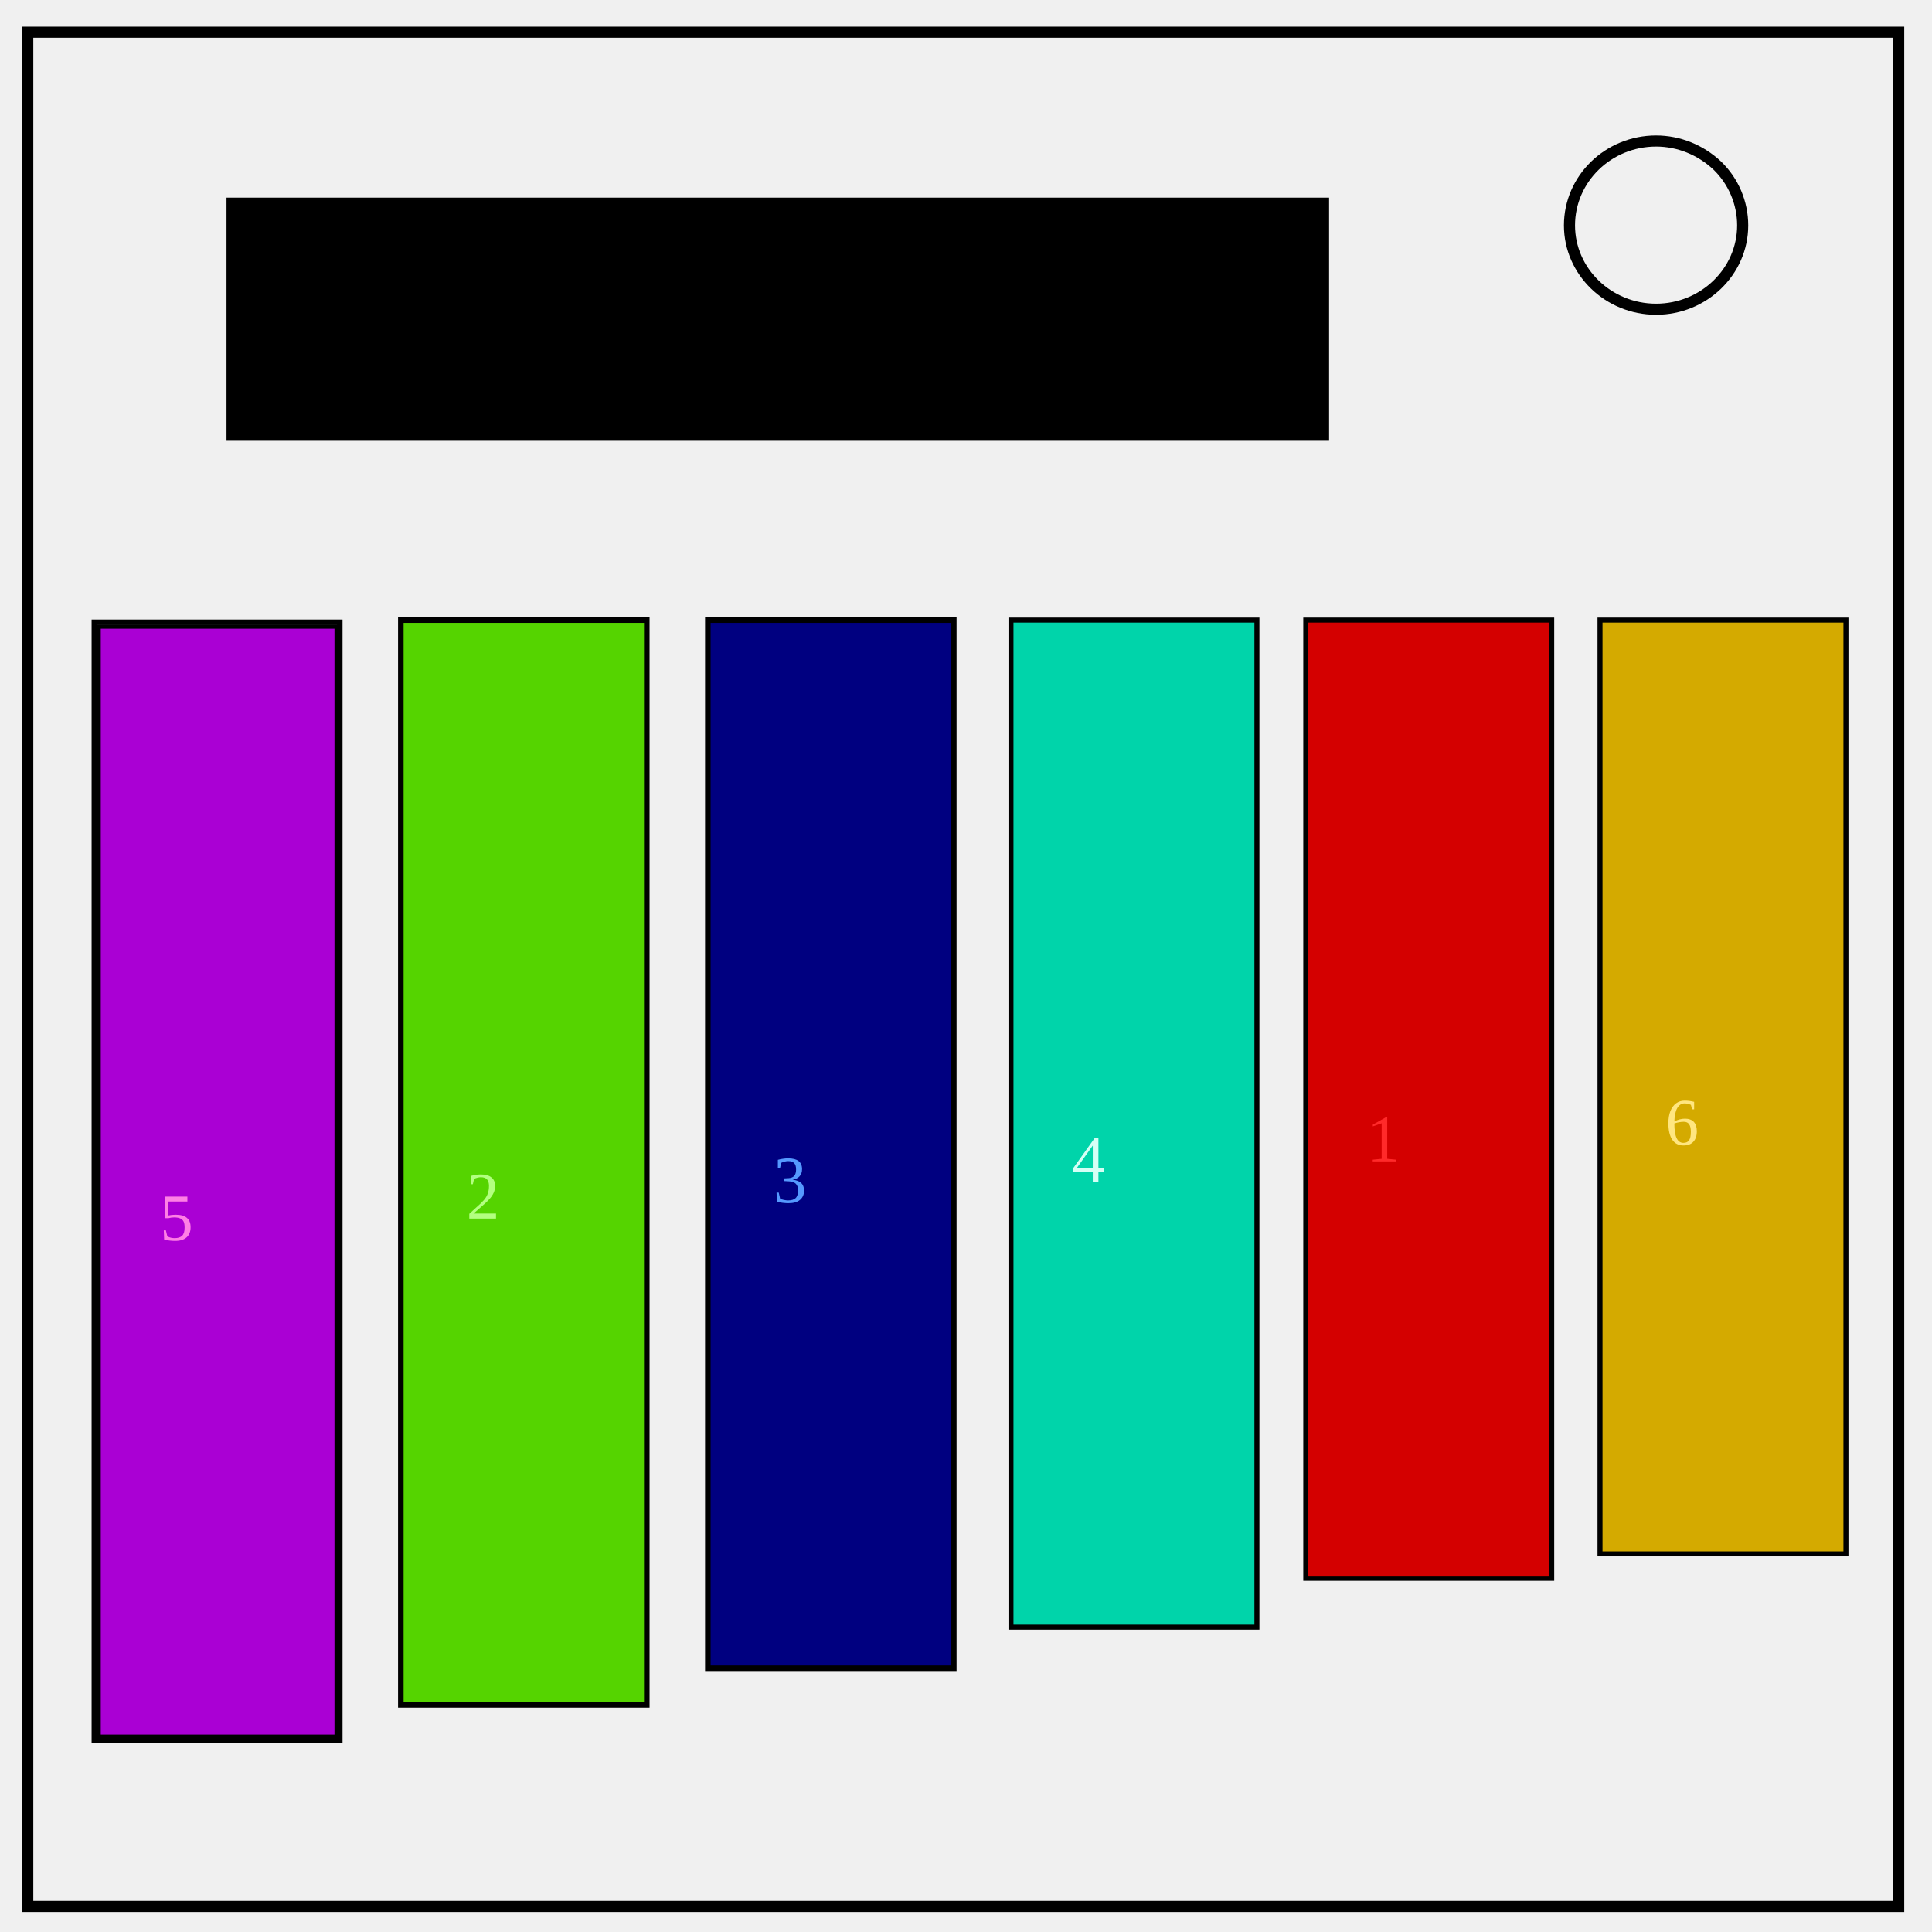
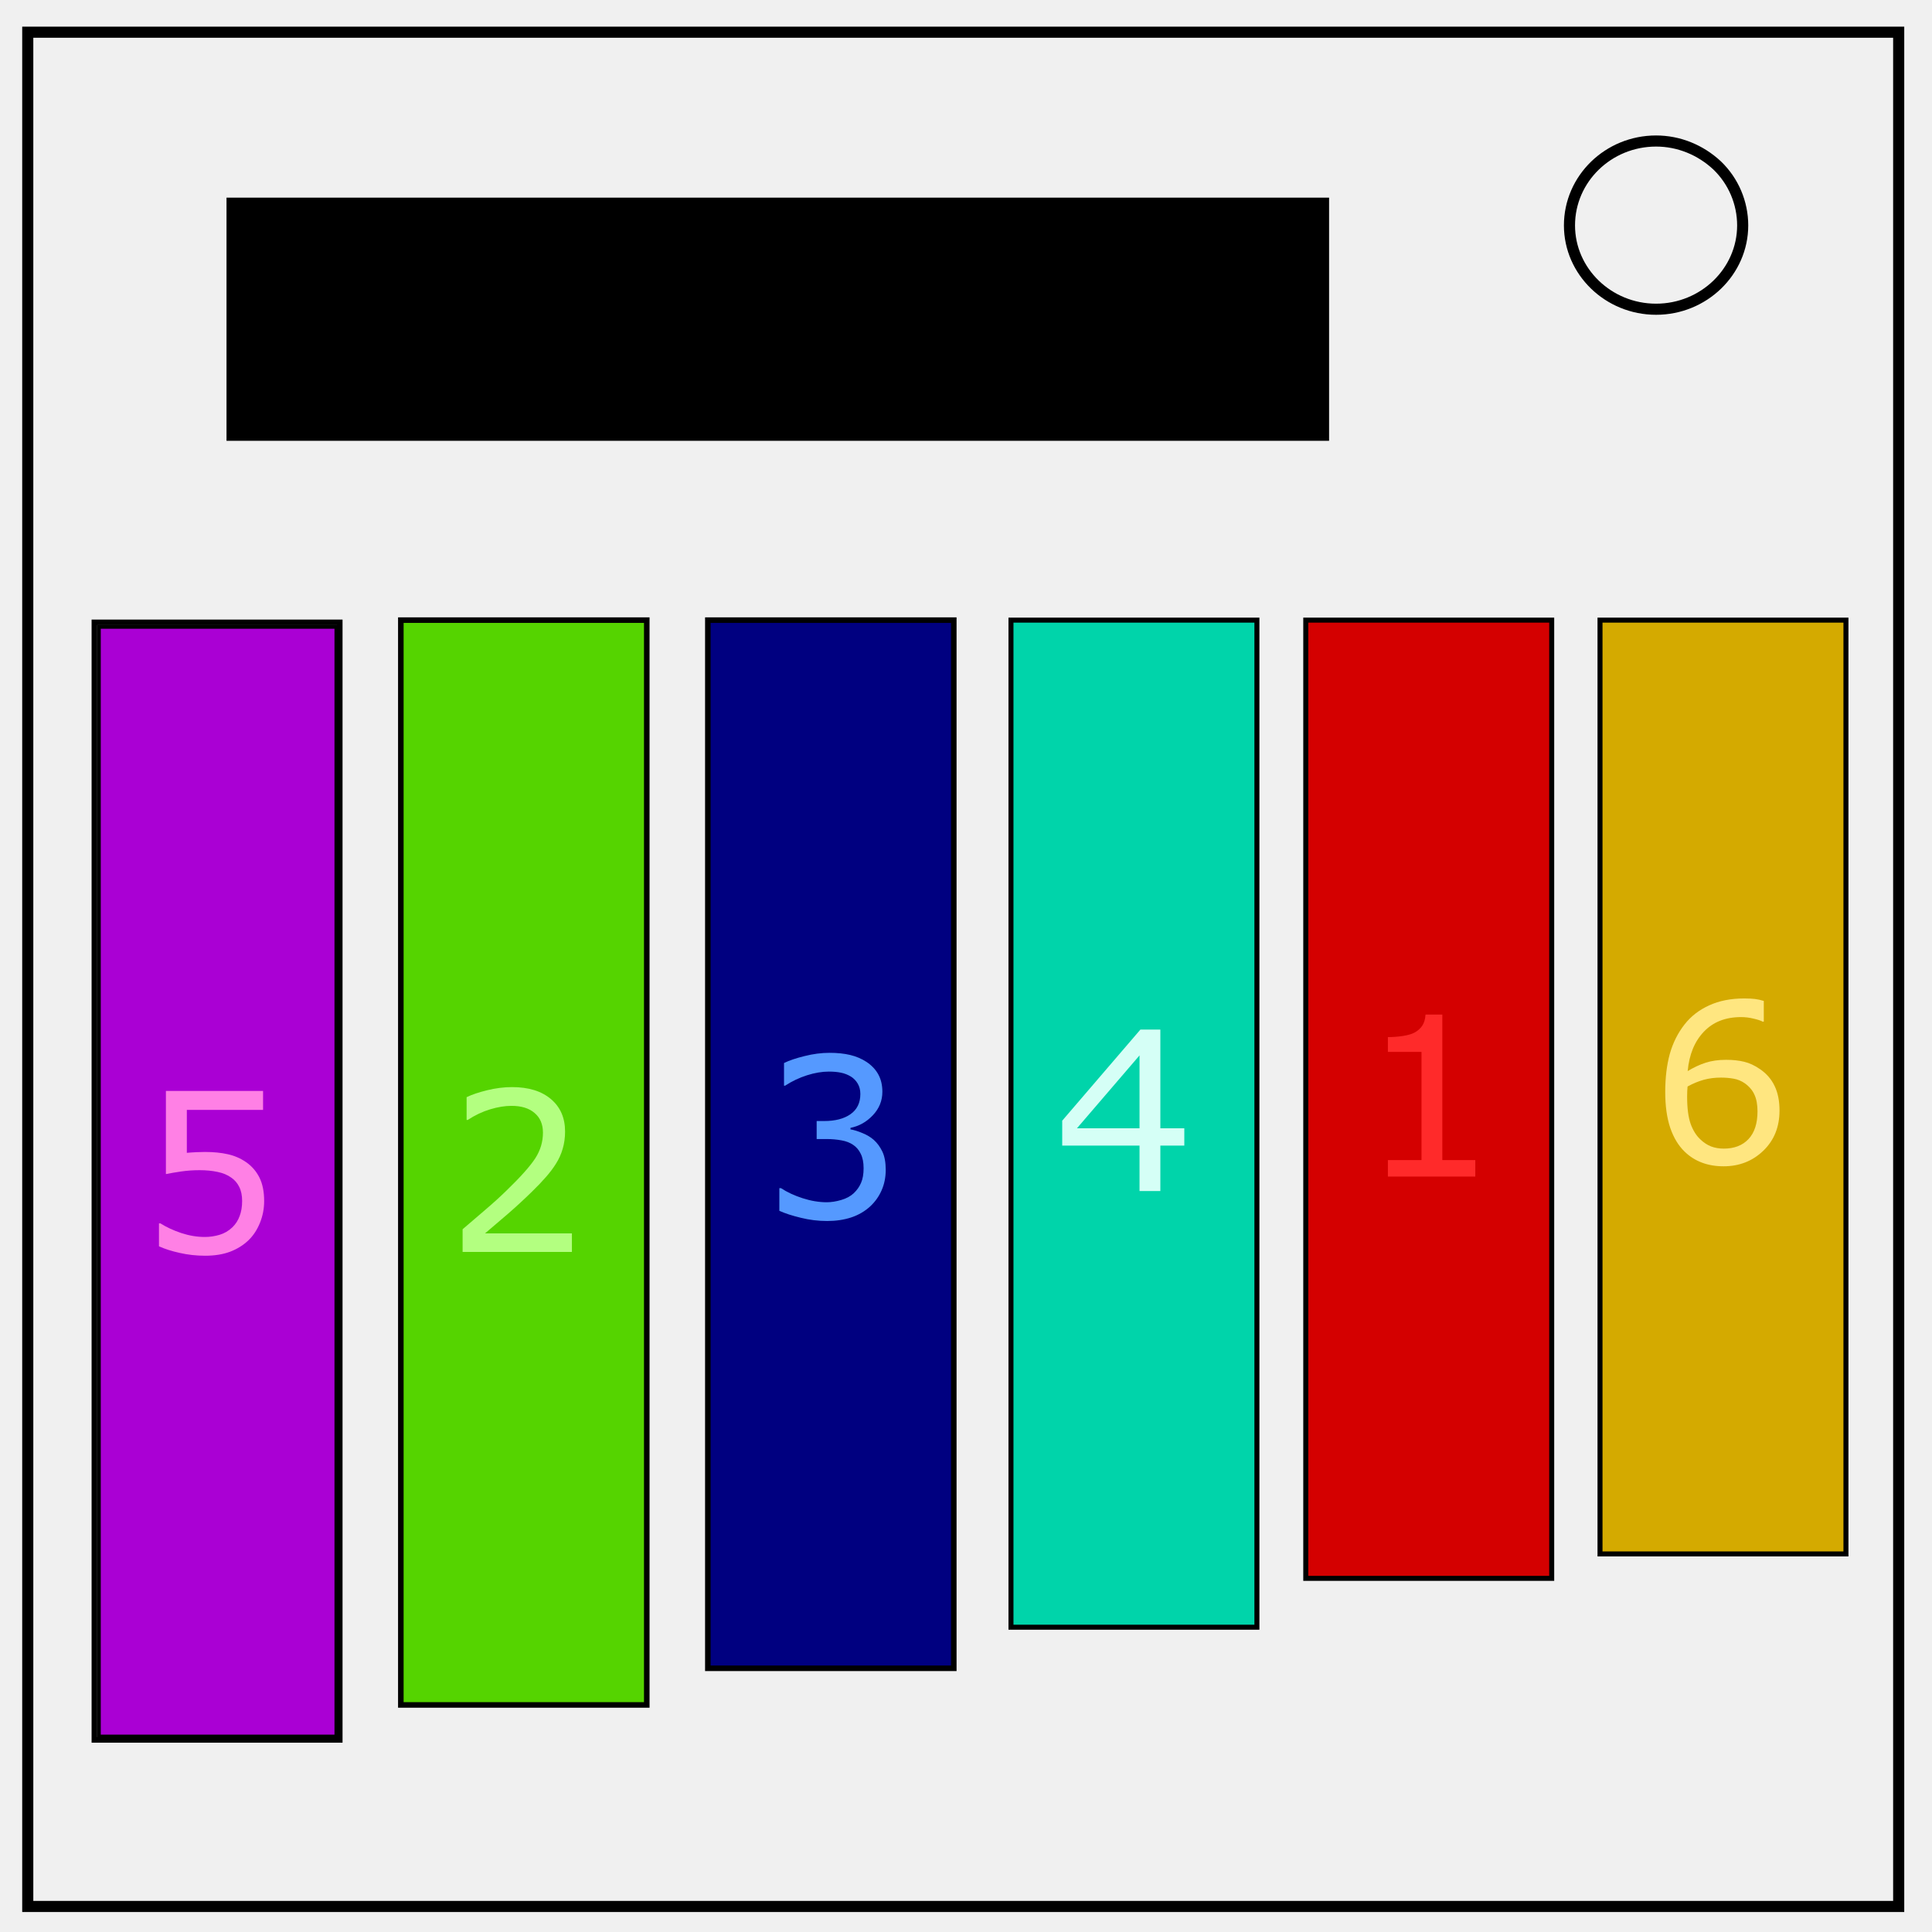
<svg xmlns="http://www.w3.org/2000/svg" fill="none" viewBox="0 0 348 348">
  <path stroke="#000" stroke-width="2" d="M5 5.8h337v337.6H5z" />
  <path stroke="#000" stroke-width="2" d="M282.7 40.6c0-8.4 7-15.2 15.6-15.2 4.1 0 8 1.6 11 4.4a15 15 0 0 1 4.6 10.8c0 8.3-7 15.1-15.6 15.1s-15.6-6.8-15.6-15.1z" />
  <path fill="#000" stroke="#000" d="M41.3 36.1h197.6v42.8H41.3z" />
  <path fill="#fff" stroke="#000" d="M17 112.1h44.2v201.3H17z" />
  <path fill="#55d400" stroke="#000" d="M72.2 111.7h44.3v195.4H72.2z" />
  <path fill="navy" stroke="#000" d="M127.5 111.7h44.3v188.8h-44.3z" />
  <path fill="#00d4aa" stroke="#000" stroke-width=".9" d="M182.1 111.7h44.3v181.4h-44.3z" />
  <path fill="#d40000" stroke="#000" stroke-width=".9" d="M235.2 111.7h44.3v172.6h-44.3z" />
  <path fill="#d4aa00" stroke="#000" stroke-width=".9" d="M288.2 111.7h44.3v168.2h-44.3z" />
-   <text x="84" y="219.5" fill="#b3ff80">
-     <tspan x="84" y="219.5">2</tspan>
-   </text>
-   <text x="139.3" y="216.6" fill="#59f">
-     <tspan x="139.3" y="216.6">3</tspan>
-   </text>
-   <text x="193.1" y="212.9" fill="#d5fff6">
-     <tspan x="193.1" y="212.9">4</tspan>
-   </text>
-   <text x="246.2" y="209.2" fill="#ff2a2a">
-     <tspan x="246.2" y="209.2">1</tspan>
-   </text>
-   <text x="300" y="206.2" fill="#ffe680">
-     <tspan x="300" y="206.2">6</tspan>
-   </text>
+   <path d="M103.014 225.5H83.326v-4.082l4.102-3.516q2.07-1.757 3.848-3.496 3.75-3.633 5.136-5.761 1.387-2.149 1.387-4.63 0-2.265-1.504-3.535-1.484-1.289-4.16-1.289-1.777 0-3.848.625-2.07.625-4.043 1.914h-.195v-4.101q1.387-.684 3.691-1.25 2.325-.566 4.493-.566 4.472 0 7.011 2.167 2.54 2.149 2.54 5.84 0 1.66-.43 3.106-.41 1.426-1.23 2.715-.762 1.21-1.798 2.382-1.015 1.172-2.48 2.598-2.09 2.05-4.317 3.984-2.226 1.915-4.16 3.555h15.645z" font-size="40" aria-label="2" fill="#b3ff80" />
+   <path d="M157.392 205.323q.937.84 1.543 2.11.605 1.27.605 3.281 0 1.992-.723 3.652-.722 1.66-2.03 2.891-1.466 1.367-3.458 2.031-1.973.645-4.336.645-2.422 0-4.765-.586-2.344-.567-3.848-1.25v-4.082h.293q1.66 1.094 3.906 1.816 2.246.723 4.336.723 1.23 0 2.617-.41t2.246-1.211q.899-.86 1.328-1.895.45-1.035.45-2.617 0-1.562-.508-2.578-.488-1.035-1.367-1.621-.88-.606-2.13-.82-1.25-.235-2.695-.235H147.1v-3.242h1.367q2.969 0 4.726-1.23 1.778-1.25 1.778-3.633 0-1.055-.45-1.836-.449-.801-1.25-1.309-.84-.508-1.796-.703-.957-.195-2.168-.195-1.856 0-3.946.664t-3.945 1.875h-.195v-4.082q1.386-.684 3.691-1.25 2.324-.586 4.492-.586 2.13 0 3.75.39 1.621.391 2.93 1.25 1.406.938 2.129 2.266.723 1.328.723 3.106 0 2.421-1.72 4.238-1.698 1.797-4.023 2.265v.274q.938.156 2.149.664 1.21.488 2.05 1.23z" font-size="40" aria-label="3" fill="#59f" />
+   <path d="M213.323 206.353h-4.316v8.183h-3.75v-8.183h-13.926v-4.492l14.082-16.407h3.594v17.774h4.316zm-8.066-3.125v-13.125l-11.27 13.125z" font-size="40" aria-label="4" fill="#d5fff6" />
+   <path d="M265.736 211.927h-15.743v-2.968h6.055v-19.493h-6.055v-2.656q1.23 0 2.637-.195 1.406-.215 2.129-.606.898-.488 1.406-1.23.528-.762.606-2.031h3.027v26.21h5.938z" font-size="40" aria-label="1" fill="#ff2a2a" />
+   <path d="M320.534 200.04q0 4.433-2.93 7.245-2.91 2.793-7.148 2.793-2.148 0-3.906-.664t-3.105-1.973q-1.68-1.62-2.598-4.296-.898-2.676-.898-6.446 0-3.867.82-6.855.84-2.988 2.656-5.313 1.719-2.207 4.434-3.437 2.715-1.25 6.328-1.25 1.152 0 1.933.098.782.097 1.582.351v3.73h-.195q-.547-.292-1.66-.546-1.094-.274-2.246-.274-4.2 0-6.7 2.637-2.5 2.617-2.91 7.09 1.641-.996 3.223-1.504 1.602-.527 3.692-.527 1.855 0 3.261.351 1.426.332 2.91 1.367 1.72 1.192 2.579 3.008.878 1.817.878 4.414zm-3.964.155q0-1.816-.547-3.007-.528-1.192-1.758-2.07-.899-.626-1.992-.821-1.094-.195-2.285-.195-1.66 0-3.086.39t-2.93 1.211q-.04.43-.059.84-.02.39-.02.996 0 3.086.626 4.883.644 1.777 1.758 2.812.898.86 1.933 1.27 1.055.39 2.285.39 2.832 0 4.454-1.718 1.62-1.738 1.62-4.98z" font-size="40" aria-label="6" fill="#ffe680" />
  <path fill="#aa00d4" stroke="#000" stroke-width=".7" d="M17.8 212.9v-100h42.8v199.9H17.8zm32.4 7.5c-.2-1.3-.8-1.7-3-1.9l-2.8-.2v-25.7h-1.9c-1 0-1.8.4-1.8 1 0 1.4-2.3 2.7-4.7 2.7-1.6 0-2 .3-2 1.8 0 1.7.4 1.9 3 1.9h3v18.3l-2.8.2c-2.2.2-2.8.6-3 2-.2 1.5-.1 1.6 8 1.6 8 0 8.2 0 8-1.7z" />
  <path fill="#aa00d4" stroke="#aa00d4" d="M28.8 191.7h28v39.1h-28z" />
-   <text x="28.8" y="223.4" fill="#ff80e5">
-     <tspan x="28.8" y="223.4">5</tspan>
-   </text>
+   <path d="M47.58 216.344q0 2.03-.743 3.886-.742 1.856-2.031 3.125-1.406 1.367-3.36 2.11-1.933.722-4.492.722-2.382 0-4.59-.508-2.206-.488-3.73-1.19v-4.122h.274q1.601 1.016 3.75 1.738 2.148.703 4.218.703 1.387 0 2.676-.39 1.309-.39 2.324-1.367.86-.84 1.29-2.012.449-1.172.449-2.715 0-1.504-.528-2.54-.508-1.034-1.425-1.66-1.016-.741-2.481-1.034-1.445-.313-3.242-.313-1.719 0-3.32.235-1.582.234-2.735.468V196.5h17.5v3.418h-13.73v7.734q.84-.078 1.718-.117.88-.04 1.524-.04 2.363 0 4.14.411 1.778.39 3.262 1.406 1.563 1.074 2.422 2.774.86 1.699.86 4.257z" font-size="40" aria-label="5" fill="#ff80e5" />
</svg>
